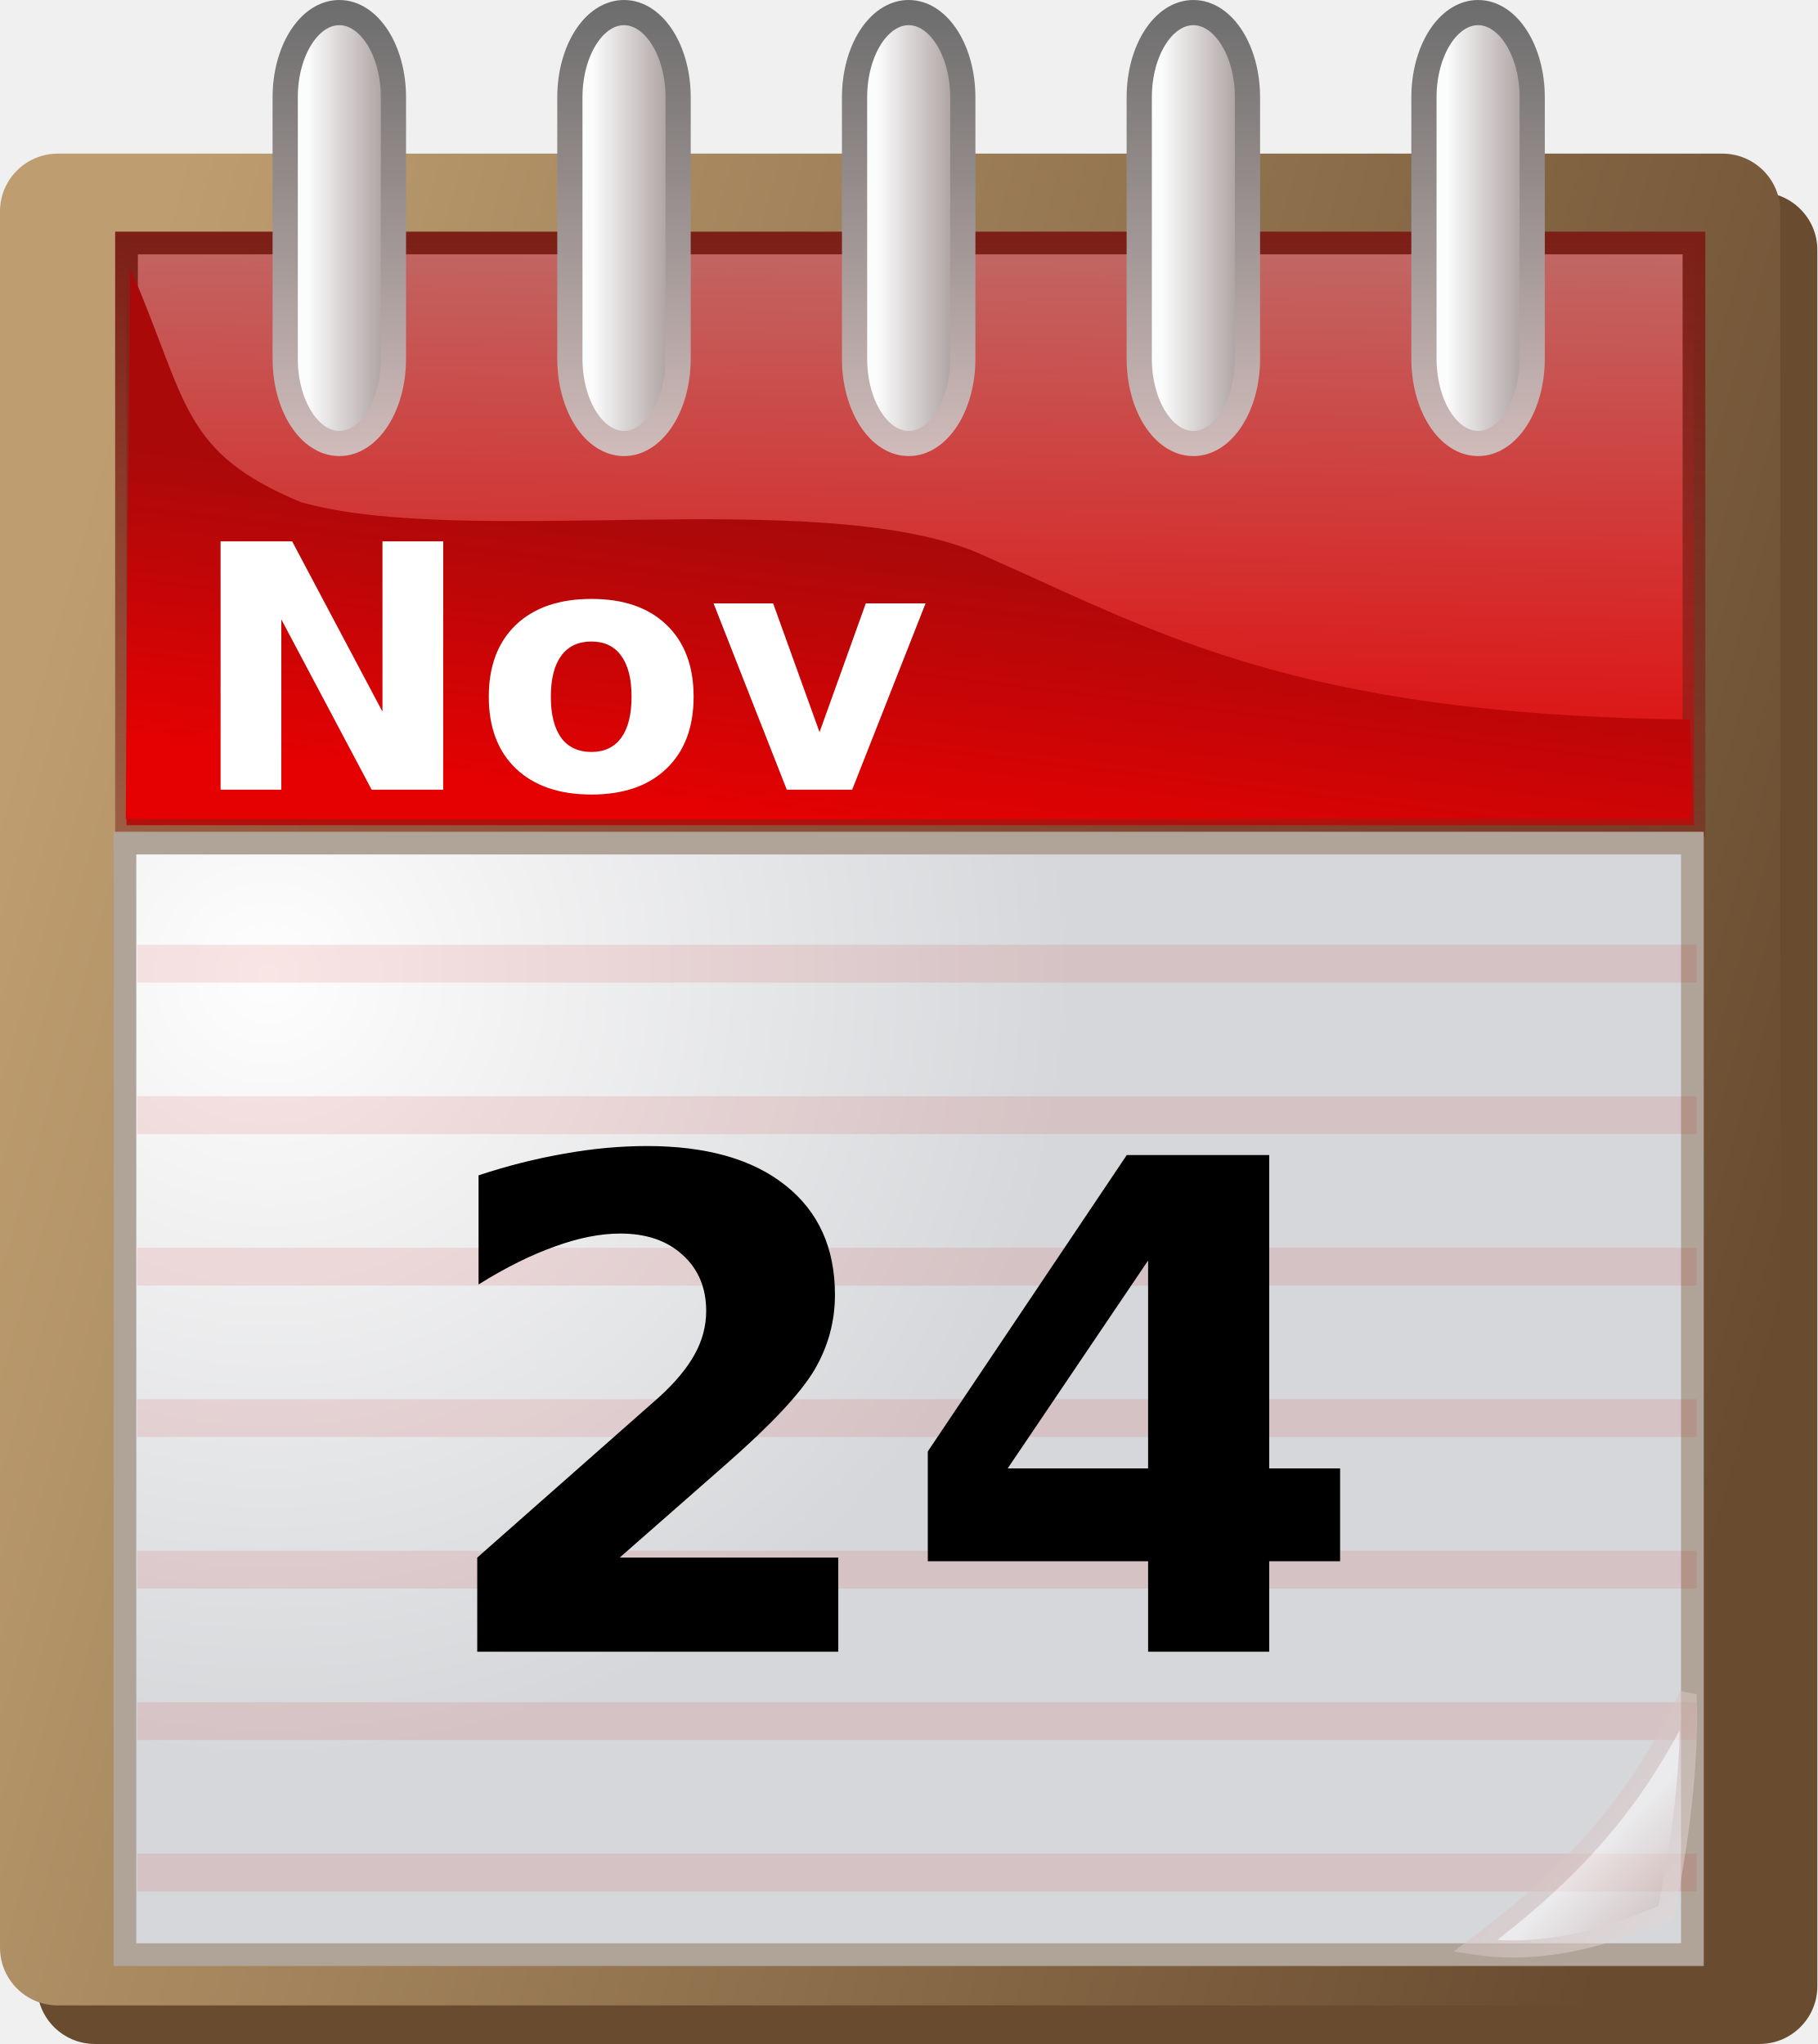
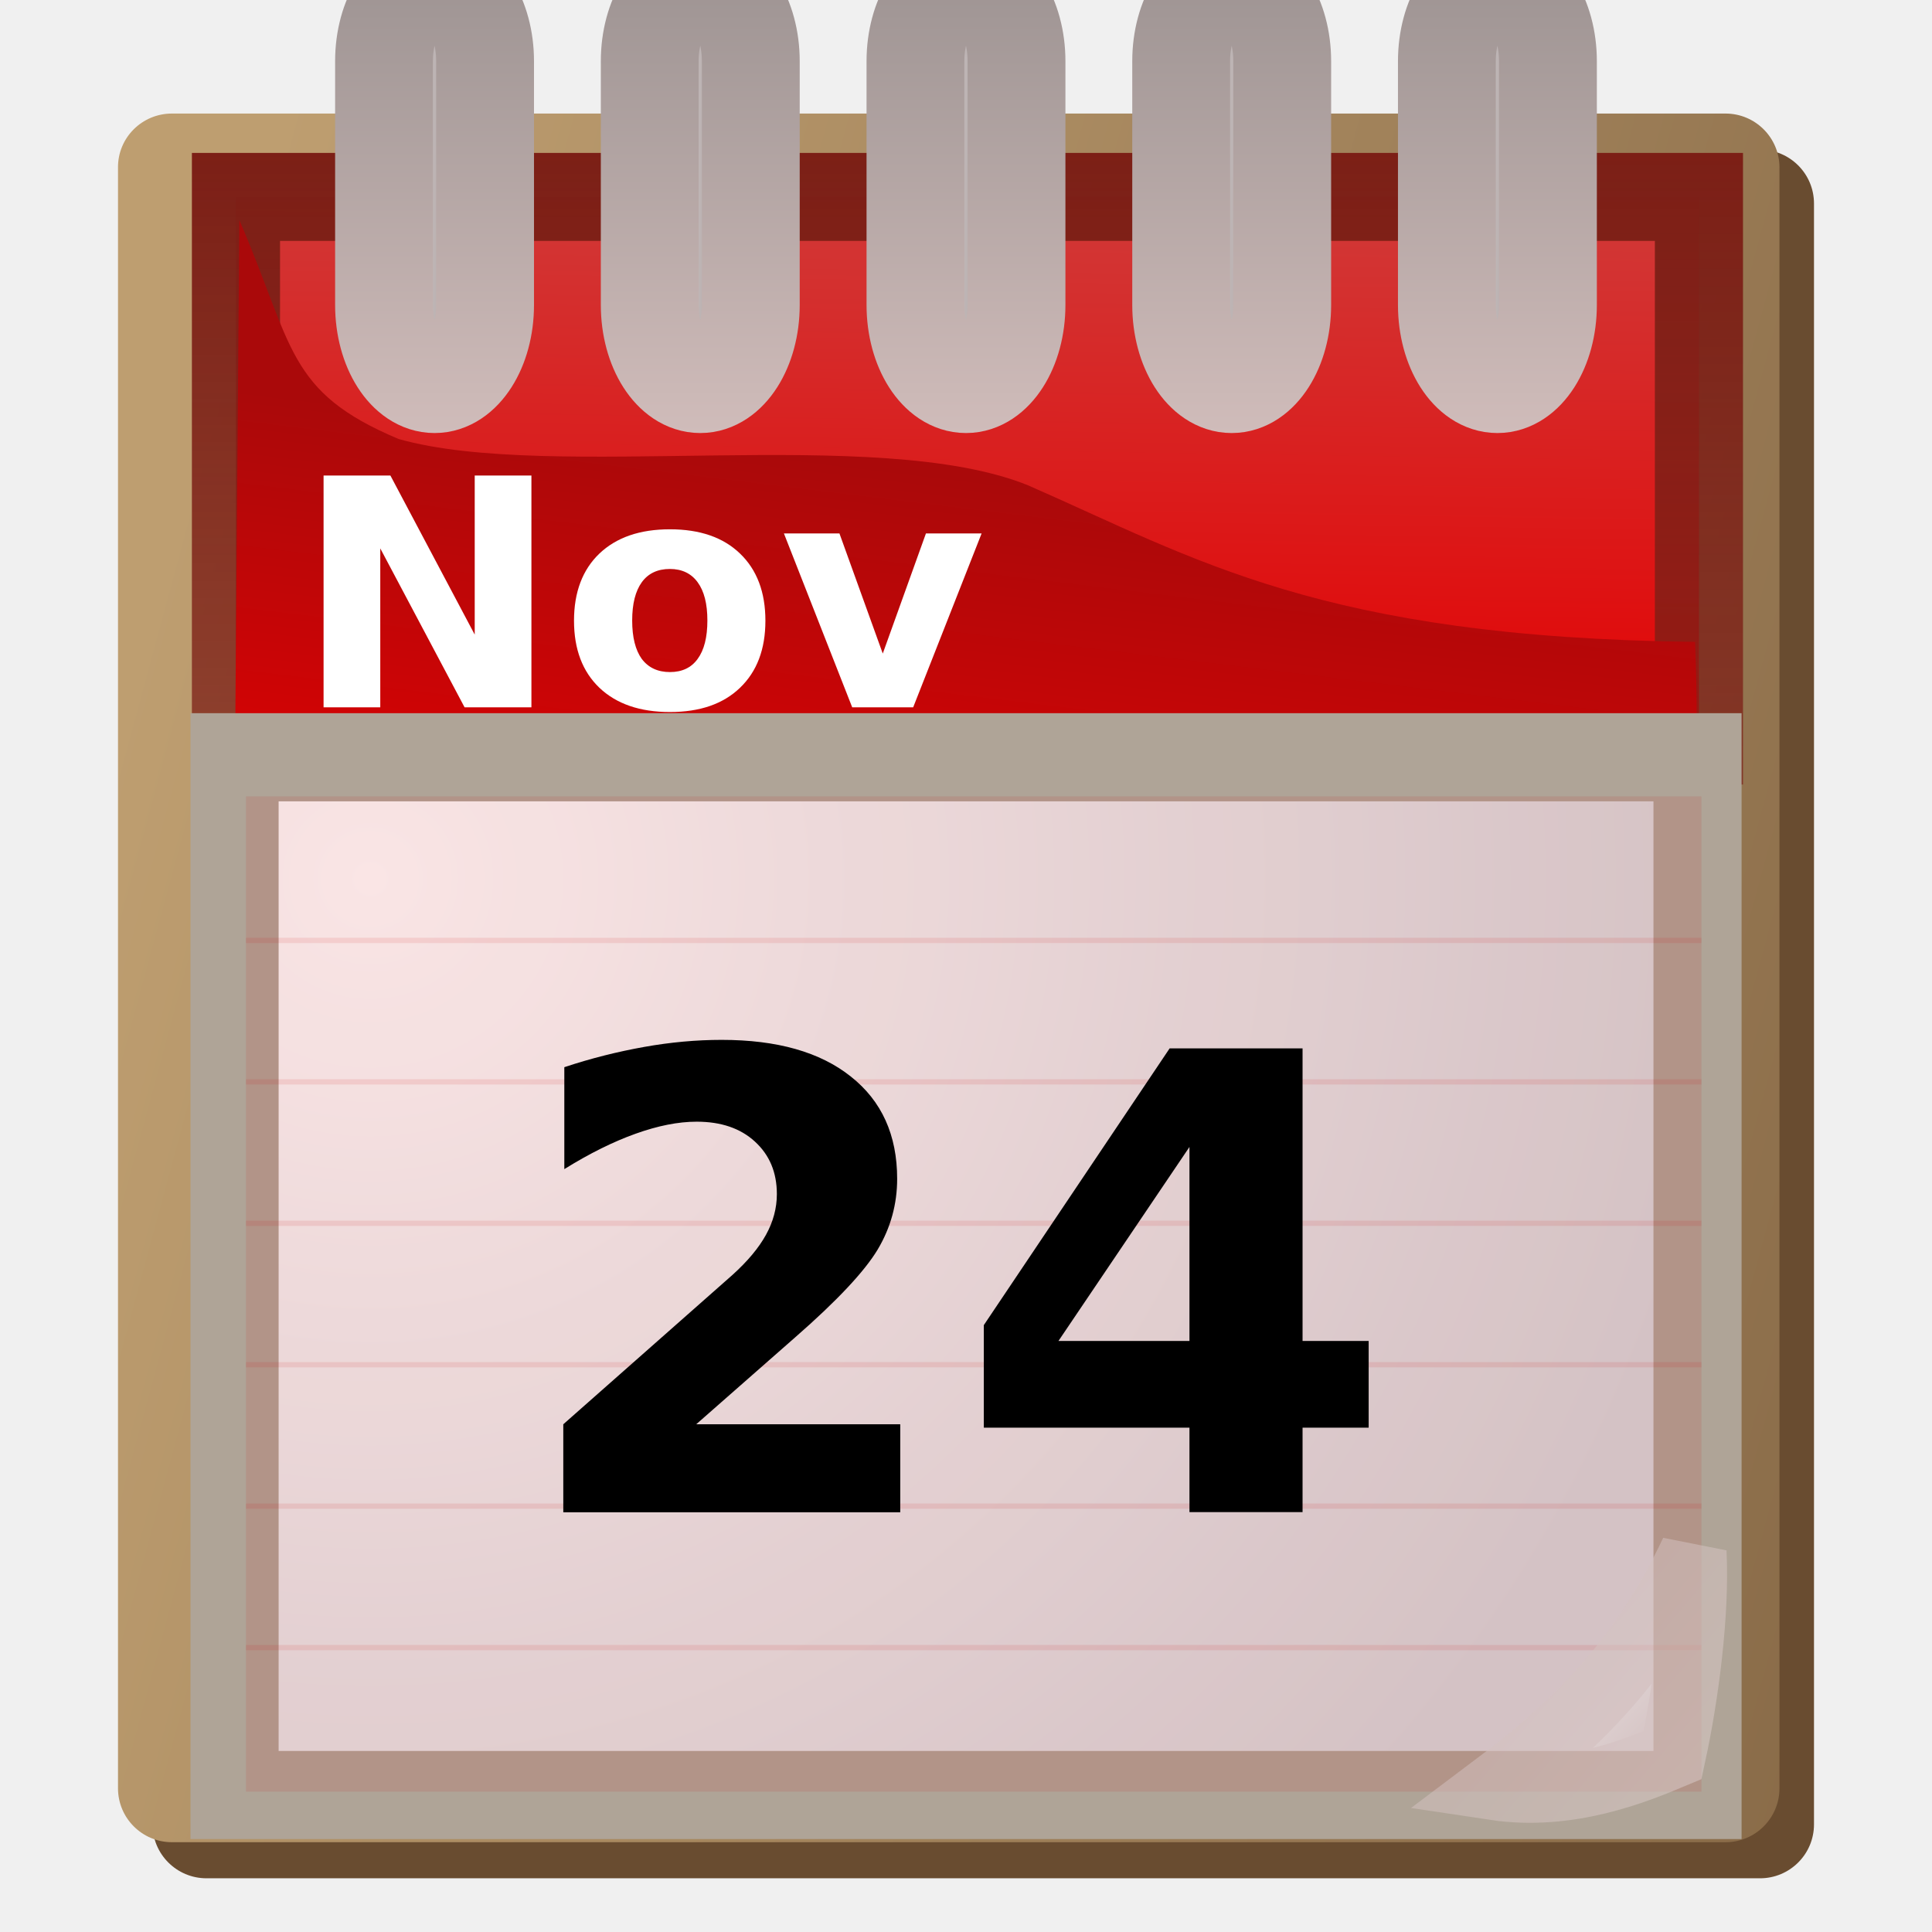
- <svg xmlns="http://www.w3.org/2000/svg" xmlns:xlink="http://www.w3.org/1999/xlink" id="svg2211" width="87.583" height="98.532" version="1.0">
-   <defs id="defs2214">
-     <linearGradient id="linearGradient18230">
-       <stop style="stop-color:#d0bcba;stop-opacity:1;" offset="0" id="stop18232" />
-       <stop style="stop-color:#fefdfd;stop-opacity:1;" offset="1" id="stop18234" />
-     </linearGradient>
-     <linearGradient id="linearGradient15966">
-       <stop style="stop-color:#d0bcba;stop-opacity:1" offset="0" id="stop15968" />
-       <stop style="stop-color:#6c6c6c;stop-opacity:1;" offset="1" id="stop15970" />
-     </linearGradient>
-     <linearGradient id="linearGradient15958">
-       <stop style="stop-color:#978888;stop-opacity:1;" offset="0" id="stop15960" />
-       <stop style="stop-color:#fbfcfc;stop-opacity:1" offset="1" id="stop15962" />
-     </linearGradient>
-     <linearGradient id="linearGradient14979">
-       <stop style="stop-color:#e40102;stop-opacity:1" offset="0" id="stop14981" />
-       <stop style="stop-color:#bb7874;stop-opacity:1" offset="1" id="stop14983" />
-     </linearGradient>
-     <linearGradient id="linearGradient14002">
-       <stop style="stop-color:#7c1f16;stop-opacity:1;" offset="0" id="stop14004" />
-       <stop style="stop-color:#7c1f16;stop-opacity:0;" offset="1" id="stop14006" />
-     </linearGradient>
-     <linearGradient id="linearGradient6195">
-       <stop style="stop-color:#aa090a;stop-opacity:1" offset="0" id="stop6197" />
-       <stop style="stop-color:#e50102;stop-opacity:1" offset="1" id="stop6199" />
-     </linearGradient>
-     <linearGradient id="linearGradient3216">
-       <stop style="stop-color:#fffefe;stop-opacity:1" offset="0" id="stop3218" />
-       <stop style="stop-color:#d5d7da;stop-opacity:1" offset="1" id="stop3220" />
-     </linearGradient>
-     <linearGradient id="linearGradient3196">
-       <stop style="stop-color:#be9e70;stop-opacity:1" offset="0" id="stop3198" />
-       <stop style="stop-color:#694c30;stop-opacity:1" offset="1" id="stop3200" />
-     </linearGradient>
-     <linearGradient xlink:href="#linearGradient3196" id="linearGradient3206" x1="-33.818" y1="36.486" x2="14.182" y2="50.55" gradientUnits="userSpaceOnUse" gradientTransform="translate(178.8182,49.44573)" />
-     <radialGradient xlink:href="#linearGradient3216" id="radialGradient6215" gradientUnits="userSpaceOnUse" gradientTransform="matrix(0,0.9899358,-1.011624,0,314.5257,-102.33)" cx="196.921" cy="132.309" fx="196.921" fy="132.309" r="21" />
-     <linearGradient xlink:href="#linearGradient6195" id="linearGradient6217" gradientUnits="userSpaceOnUse" gradientTransform="translate(0,0.1506857)" x1="197.615" y1="81.096" x2="196.694" y2="88.711" />
-     <linearGradient xlink:href="#linearGradient14002" id="linearGradient14008" x1="195.927" y1="72.996" x2="195.927" y2="103.625" gradientUnits="userSpaceOnUse" />
-     <linearGradient xlink:href="#linearGradient14979" id="linearGradient14985" x1="195.927" y1="88.996" x2="196.207" y2="70.698" gradientUnits="userSpaceOnUse" />
-     <linearGradient xlink:href="#linearGradient15958" id="linearGradient16980" gradientUnits="userSpaceOnUse" gradientTransform="matrix(1.078044,0,0,1.074555,-55.11326,33.89405)" x1="221.624" y1="35.012" x2="219.232" y2="35.012" />
-     <linearGradient xlink:href="#linearGradient15966" id="linearGradient16982" gradientUnits="userSpaceOnUse" gradientTransform="translate(-68.05903,38.9777)" x1="250.114" y1="38.571" x2="250.114" y2="26.507" />
-     <linearGradient xlink:href="#linearGradient15958" id="linearGradient16984" gradientUnits="userSpaceOnUse" gradientTransform="matrix(1.078044,0,0,1.074555,-47.59396,33.89406)" x1="221.624" y1="35.012" x2="219.232" y2="35.012" />
-     <linearGradient xlink:href="#linearGradient15966" id="linearGradient16986" gradientUnits="userSpaceOnUse" gradientTransform="translate(-60.53973,38.9777)" x1="250.114" y1="38.571" x2="250.114" y2="26.507" />
-     <linearGradient xlink:href="#linearGradient15958" id="linearGradient16988" gradientUnits="userSpaceOnUse" gradientTransform="matrix(1.078044,0,0,1.074555,-40.07466,33.89406)" x1="221.624" y1="35.012" x2="219.232" y2="35.012" />
-     <linearGradient xlink:href="#linearGradient15966" id="linearGradient16990" gradientUnits="userSpaceOnUse" gradientTransform="translate(-53.02043,38.97771)" x1="250.114" y1="38.571" x2="250.114" y2="26.507" />
-     <linearGradient xlink:href="#linearGradient15958" id="linearGradient16992" gradientUnits="userSpaceOnUse" gradientTransform="matrix(1.078044,0,0,1.074555,-32.55534,33.89406)" x1="221.624" y1="35.012" x2="219.232" y2="35.012" />
-     <linearGradient xlink:href="#linearGradient15966" id="linearGradient16994" gradientUnits="userSpaceOnUse" gradientTransform="translate(-45.50111,38.97771)" x1="250.114" y1="38.571" x2="250.114" y2="26.507" />
-     <linearGradient xlink:href="#linearGradient15958" id="linearGradient16996" gradientUnits="userSpaceOnUse" gradientTransform="matrix(1.078044,0,0,1.074555,-25.03604,33.89406)" x1="221.624" y1="35.012" x2="219.232" y2="35.012" />
-     <linearGradient xlink:href="#linearGradient15966" id="linearGradient16998" gradientUnits="userSpaceOnUse" gradientTransform="translate(-37.98181,38.9777)" x1="250.114" y1="38.571" x2="250.114" y2="26.507" />
-     <linearGradient xlink:href="#linearGradient18230" id="linearGradient18236" x1="281.202" y1="94.043" x2="279.567" y2="92.452" gradientUnits="userSpaceOnUse" gradientTransform="translate(-34.40478,9.157747)" />
-     <linearGradient xlink:href="#linearGradient18230" id="linearGradient20190" x1="213.297" y1="113.866" x2="223.511" y2="122.703" gradientUnits="userSpaceOnUse" gradientTransform="translate(29.5,-14)" />
-     <radialGradient xlink:href="#linearGradient3216" id="radialGradient3378" gradientUnits="userSpaceOnUse" gradientTransform="matrix(0,0.9899358,-1.011624,0,314.5257,-102.33)" cx="196.921" cy="132.309" fx="196.921" fy="132.309" r="21" />
-     <linearGradient xlink:href="#linearGradient14979" id="linearGradient3380" gradientUnits="userSpaceOnUse" x1="195.927" y1="88.996" x2="196.207" y2="70.698" />
-     <linearGradient xlink:href="#linearGradient14002" id="linearGradient3382" gradientUnits="userSpaceOnUse" x1="195.927" y1="72.996" x2="195.927" y2="103.625" />
-     <linearGradient xlink:href="#linearGradient6195" id="linearGradient3384" gradientUnits="userSpaceOnUse" gradientTransform="translate(0,0.1506857)" x1="197.615" y1="81.096" x2="196.694" y2="88.711" />
-     <radialGradient xlink:href="#linearGradient3216" id="radialGradient3390" gradientUnits="userSpaceOnUse" gradientTransform="matrix(0,0.9887754,-1.011624,0,343.8108,-116.139)" cx="196.921" cy="132.309" fx="196.921" fy="132.309" r="21" />
-     <linearGradient xlink:href="#linearGradient3196" id="linearGradient3471" gradientUnits="userSpaceOnUse" gradientTransform="translate(178.8182,49.44573)" x1="-33.818" y1="36.486" x2="14.182" y2="50.55" />
-     <linearGradient xlink:href="#linearGradient14979" id="linearGradient3473" gradientUnits="userSpaceOnUse" x1="195.927" y1="88.996" x2="196.207" y2="70.698" />
-     <linearGradient xlink:href="#linearGradient14002" id="linearGradient3475" gradientUnits="userSpaceOnUse" x1="195.927" y1="72.996" x2="195.927" y2="103.625" />
-     <linearGradient xlink:href="#linearGradient6195" id="linearGradient3477" gradientUnits="userSpaceOnUse" gradientTransform="translate(0,0.1506857)" x1="197.615" y1="81.096" x2="196.694" y2="88.711" />
-     <radialGradient xlink:href="#linearGradient3216" id="radialGradient3479" gradientUnits="userSpaceOnUse" gradientTransform="matrix(0,0.9887754,-1.011624,0,343.8108,-116.139)" cx="196.921" cy="132.309" fx="196.921" fy="132.309" r="21" />
-     <linearGradient xlink:href="#linearGradient18230" id="linearGradient3481" gradientUnits="userSpaceOnUse" gradientTransform="translate(-34.40478,9.157747)" x1="281.202" y1="94.043" x2="279.567" y2="92.452" />
-     <linearGradient xlink:href="#linearGradient18230" id="linearGradient3483" gradientUnits="userSpaceOnUse" gradientTransform="translate(29.5,-14)" x1="213.297" y1="113.866" x2="223.511" y2="122.703" />
-     <linearGradient xlink:href="#linearGradient15958" id="linearGradient3485" gradientUnits="userSpaceOnUse" gradientTransform="matrix(1.078044,0,0,1.074555,-55.11326,33.89405)" x1="221.624" y1="35.012" x2="219.232" y2="35.012" />
-     <linearGradient xlink:href="#linearGradient15966" id="linearGradient3487" gradientUnits="userSpaceOnUse" gradientTransform="translate(-68.05903,38.9777)" x1="250.114" y1="38.571" x2="250.114" y2="26.507" />
-     <linearGradient xlink:href="#linearGradient15958" id="linearGradient3489" gradientUnits="userSpaceOnUse" gradientTransform="matrix(1.078044,0,0,1.074555,-47.59396,33.89406)" x1="221.624" y1="35.012" x2="219.232" y2="35.012" />
-     <linearGradient xlink:href="#linearGradient15966" id="linearGradient3491" gradientUnits="userSpaceOnUse" gradientTransform="translate(-60.53973,38.9777)" x1="250.114" y1="38.571" x2="250.114" y2="26.507" />
-     <linearGradient xlink:href="#linearGradient15958" id="linearGradient3493" gradientUnits="userSpaceOnUse" gradientTransform="matrix(1.078044,0,0,1.074555,-40.07466,33.89406)" x1="221.624" y1="35.012" x2="219.232" y2="35.012" />
-     <linearGradient xlink:href="#linearGradient15966" id="linearGradient3495" gradientUnits="userSpaceOnUse" gradientTransform="translate(-53.02043,38.97771)" x1="250.114" y1="38.571" x2="250.114" y2="26.507" />
-     <linearGradient xlink:href="#linearGradient15958" id="linearGradient3497" gradientUnits="userSpaceOnUse" gradientTransform="matrix(1.078044,0,0,1.074555,-32.55534,33.89406)" x1="221.624" y1="35.012" x2="219.232" y2="35.012" />
-     <linearGradient xlink:href="#linearGradient15966" id="linearGradient3499" gradientUnits="userSpaceOnUse" gradientTransform="translate(-45.50111,38.97771)" x1="250.114" y1="38.571" x2="250.114" y2="26.507" />
-     <linearGradient xlink:href="#linearGradient15958" id="linearGradient3501" gradientUnits="userSpaceOnUse" gradientTransform="matrix(1.078044,0,0,1.074555,-25.03604,33.89406)" x1="221.624" y1="35.012" x2="219.232" y2="35.012" />
-     <linearGradient xlink:href="#linearGradient15966" id="linearGradient3503" gradientUnits="userSpaceOnUse" gradientTransform="translate(-37.98181,38.9777)" x1="250.114" y1="38.571" x2="250.114" y2="26.507" />
-   </defs>
+ <svg xmlns="http://www.w3.org/2000/svg" version="1.1" id="svg2211" x="0px" y="0px" width="24px" height="24px" viewBox="-0.104 0.083 24 24" enable-background="new -0.104 0.083 24 24" xml:space="preserve">
  <g id="layer1" transform="translate(-189.4564,-30.06659)">
    <g id="g3439" transform="matrix(1.824651,0,0,1.824651,-180.7198,-66.38811)">
-       <g transform="matrix(0.9795918,0,0,1.019212,60.83418,-13.77397)" id="g3208">
-         <rect rx="1.56" style="fill:#694c30;fill-opacity:1;stroke:none;stroke-width:1;stroke-linecap:round;stroke-linejoin:miter;stroke-miterlimit:4;stroke-dasharray:none;stroke-dashoffset:0;stroke-opacity:1" id="rect2221" width="48" height="48" x="146" y="70.362" ry="1.498" />
-         <rect rx="1.56" style="fill:url(#linearGradient3471);fill-opacity:1;stroke:none;stroke-width:1;stroke-linecap:round;stroke-linejoin:miter;stroke-miterlimit:4;stroke-dasharray:none;stroke-dashoffset:0;stroke-opacity:1" id="rect3194" width="48" height="48" x="145" y="69.362" ry="1.498" />
+       <g id="g3208" transform="matrix(0.9795918,0,0,1.019212,60.83418,-13.77397)">
+         <path id="rect2221" fill="#694C30" d="M146.377,66.424h10.797c0.207,0,0.375,0.161,0.375,0.36v10.827     c0,0.199-0.168,0.36-0.375,0.36h-10.797c-0.207,0-0.375-0.161-0.375-0.36V66.784C146.002,66.585,146.17,66.424,146.377,66.424z" />
+         <linearGradient id="rect3194_1_" gradientUnits="userSpaceOnUse" x1="-0.447" y1="100.708" x2="11.101" y2="97.324" gradientTransform="matrix(1.7874 0 0 -1.8597 146.5343 257.5446)">
+           <stop offset="0" style="stop-color:#BE9E70" />
+           <stop offset="1" style="stop-color:#694C30" />
+         </linearGradient>
+         <path id="rect3194" fill="url(#rect3194_1_)" d="M146.137,66.183h10.797c0.207,0,0.375,0.161,0.375,0.36v10.827     c0,0.199-0.168,0.36-0.375,0.36h-10.797c-0.207,0-0.375-0.161-0.375-0.36V66.543C145.761,66.344,145.929,66.183,146.137,66.183z" />
      </g>
      <g id="g3432">
        <g id="g6203" transform="matrix(1,0,0,0.9988278,29.25853,-13.92896)">
-           <rect y="73.296" x="176.958" height="15.4" width="41.4" id="rect3212" style="fill:url(#linearGradient3473);fill-opacity:1;stroke:url(#linearGradient3475);stroke-width:0.6;stroke-linecap:round;stroke-linejoin:miter;stroke-miterlimit:4;stroke-dasharray:none;stroke-dashoffset:0;stroke-opacity:1" />
-           <path id="rect5193" d="M 177.052,73.952 L 176.938,88.526 C 177.256,88.559 218.1,88.525 218.216,88.526 C 218.311,88.526 218.312,87.825 218.25,85.901 C 207.668,85.775 204.108,83.539 199.375,81.463 C 195.09,79.727 185.903,81.38 181.562,80.151 C 178.374,78.815 178.593,77.512 177.052,73.952 z " style="fill:url(#linearGradient3477);fill-opacity:1;stroke:none;stroke-width:0.6;stroke-linecap:round;stroke-linejoin:miter;stroke-miterlimit:4;stroke-dashoffset:0;stroke-opacity:1" />
+           <linearGradient id="rect3212_1_" gradientUnits="userSpaceOnUse" x1="145.624" y1="73.319" x2="145.691" y2="77.721" gradientTransform="matrix(1.8247 0 0 -1.8225 -85.5965 205.6621)">
+             <stop offset="0" style="stop-color:#E40102" />
+             <stop offset="1" style="stop-color:#BB7874" />
+           </linearGradient>
+           <linearGradient id="rect3212_2_" gradientUnits="userSpaceOnUse" x1="145.64" y1="75.558" x2="145.64" y2="67.317" gradientTransform="matrix(1.8247 0 0 -1.8225 -85.5965 205.6621)">
+             <stop offset="0" style="stop-color:#7C1F16" />
+             <stop offset="1" style="stop-color:#7C1F16;stop-opacity:0" />
+           </linearGradient>
+           <rect id="rect3212" x="175.166" y="68.257" fill="url(#rect3212_1_)" stroke="url(#rect3212_2_)" stroke-width="0.6" stroke-linecap="round" width="9.96" height="3.705" />
+           <linearGradient id="rect5193_1_" gradientUnits="userSpaceOnUse" x1="145.639" y1="74.425" x2="145.417" y2="72.594" gradientTransform="matrix(1.8247 0 0 -1.8225 -85.5965 205.8122)">
+             <stop offset="0" style="stop-color:#AA090A" />
+             <stop offset="1" style="stop-color:#E50102" />
+           </linearGradient>
+           <path id="rect5193" fill="url(#rect5193_1_)" d="M175.189,68.415l-0.028,3.506      c0.077,0.008,9.903,0,9.931,0c0.023,0,0.023-0.168,0.008-0.631c-2.546-0.03-3.402-0.568-4.541-1.067      c-1.031-0.418-3.241-0.02-4.286-0.316C175.507,69.585,175.559,69.272,175.189,68.415z" />
        </g>
-         <path style="font-size:9px;font-style:normal;font-variant:normal;font-weight:bold;font-stretch:normal;text-align:start;line-height:100%;writing-mode:lr-tb;text-anchor:start;fill:#ffffff;fill-opacity:1;fill-rule:nonzero;stroke:none;stroke-width:3;stroke-linecap:square;stroke-linejoin:round;stroke-miterlimit:4;stroke-dashoffset:0;stroke-opacity:1;font-family:Bitstream Vera Sans" d="M 208.701,67.164 L 210.591,67.164 L 212.977,71.664 L 212.977,67.164 L 214.581,67.164 L 214.581,73.725 L 212.691,73.725 L 210.305,69.225 L 210.305,73.725 L 208.701,73.725 L 208.701,67.164 M 218.497,69.81 C 218.148,69.81 217.881,69.936 217.697,70.188 C 217.515,70.437 217.424,70.797 217.424,71.269 C 217.424,71.74 217.515,72.102 217.697,72.354 C 217.881,72.603 218.148,72.728 218.497,72.728 C 218.839,72.728 219.102,72.603 219.283,72.354 C 219.465,72.102 219.556,71.74 219.556,71.269 C 219.556,70.797 219.465,70.437 219.283,70.188 C 219.102,69.936 218.839,69.81 218.497,69.81 M 218.497,68.685 C 219.343,68.685 220.004,68.913 220.479,69.37 C 220.956,69.827 221.195,70.46 221.195,71.269 C 221.195,72.077 220.956,72.71 220.479,73.167 C 220.004,73.624 219.343,73.853 218.497,73.853 C 217.647,73.853 216.982,73.624 216.501,73.167 C 216.024,72.71 215.785,72.077 215.785,71.269 C 215.785,70.46 216.024,69.827 216.501,69.37 C 216.982,68.913 217.647,68.685 218.497,68.685 M 221.722,68.803 L 223.295,68.803 L 224.521,72.205 L 225.743,68.803 L 227.321,68.803 L 225.383,73.725 L 223.656,73.725 L 221.722,68.803" id="text2379" />
+         <path id="text2379" fill="#FFFFFF" d="M205.022,56.145h0.454l0.574,1.083v-1.083h0.386v1.578h-0.455l-0.574-1.082v1.082h-0.386     V56.145 M207.379,56.781c-0.084,0-0.148,0.03-0.192,0.091c-0.043,0.06-0.065,0.146-0.065,0.26s0.022,0.201,0.065,0.261     c0.045,0.06,0.109,0.09,0.192,0.09c0.083,0,0.146-0.03,0.189-0.09c0.044-0.06,0.066-0.147,0.066-0.261s-0.022-0.2-0.066-0.26     C207.525,56.812,207.461,56.781,207.379,56.781 M207.379,56.511c0.204,0,0.363,0.055,0.477,0.165     c0.115,0.11,0.173,0.263,0.173,0.457c0,0.195-0.058,0.347-0.173,0.457c-0.114,0.11-0.273,0.165-0.477,0.165     s-0.364-0.055-0.48-0.165c-0.115-0.11-0.173-0.262-0.173-0.457c0-0.194,0.058-0.347,0.173-0.457     C207.015,56.566,207.174,56.511,207.379,56.511 M208.155,56.539h0.378l0.295,0.818l0.294-0.818h0.379l-0.466,1.184h-0.415     L208.155,56.539" />
      </g>
      <g id="g3416">
        <g id="g3403">
          <g id="g3392">
-             <rect style="fill:url(#radialGradient3479);fill-opacity:1;stroke:#afa497;stroke-width:0.6;stroke-linecap:round;stroke-linejoin:miter;stroke-miterlimit:4;stroke-dasharray:none;stroke-dashoffset:0;stroke-opacity:1" id="rect3214" width="41.4" height="29.366" x="206.175" y="75.136" />
+             <radialGradient id="rect3214_1_" cx="135.28" cy="210.161" r="5.052" gradientTransform="matrix(0 1.8042 1.8459 0 -182.6008 -185.1796)" gradientUnits="userSpaceOnUse">
+               <stop offset="0" style="stop-color:#FFFEFE" />
+               <stop offset="1" style="stop-color:#D5D7DA" />
+             </radialGradient>
+             <rect id="rect3214" x="204.415" y="58.063" fill="url(#rect3214_1_)" stroke="#AFA497" stroke-width="0.6" stroke-linecap="round" width="9.96" height="7.065" />
            <g id="g11086" transform="matrix(1,0,0,0.9988278,-20.88136,-12.44576)">
-               <path id="path9134" d="M 227.379,90.874 L 268.568,90.874" style="fill:none;fill-opacity:0.215;fill-rule:evenodd;stroke:#c60002;stroke-width:1px;stroke-linecap:butt;stroke-linejoin:miter;stroke-opacity:0.101" />
-               <path id="path9136" d="M 227.379,94.881 L 268.568,94.881" style="fill:none;fill-opacity:0.215;fill-rule:evenodd;stroke:#c60002;stroke-width:1px;stroke-linecap:butt;stroke-linejoin:miter;stroke-opacity:0.101" />
-               <path id="path9138" d="M 227.379,114.915 L 268.568,114.915" style="fill:none;fill-opacity:0.215;fill-rule:evenodd;stroke:#c60002;stroke-width:1px;stroke-linecap:butt;stroke-linejoin:miter;stroke-opacity:0.101" />
-               <path id="path9140" d="M 227.379,110.908 L 268.568,110.908" style="fill:none;fill-opacity:0.215;fill-rule:evenodd;stroke:#c60002;stroke-width:1px;stroke-linecap:butt;stroke-linejoin:miter;stroke-opacity:0.101" />
-               <path id="path9142" d="M 227.379,106.901 L 268.568,106.901" style="fill:none;fill-opacity:0.215;fill-rule:evenodd;stroke:#c60002;stroke-width:1px;stroke-linecap:butt;stroke-linejoin:miter;stroke-opacity:0.101" />
-               <path id="path9144" d="M 227.379,102.895 L 268.568,102.895" style="fill:none;fill-opacity:0.215;fill-rule:evenodd;stroke:#c60002;stroke-width:1px;stroke-linecap:butt;stroke-linejoin:miter;stroke-opacity:0.101" />
-               <path id="path9146" d="M 227.379,98.888 L 268.568,98.888" style="fill:none;fill-opacity:0.215;fill-rule:evenodd;stroke:#c60002;stroke-width:1px;stroke-linecap:butt;stroke-linejoin:miter;stroke-opacity:0.101" />
+               <path id="path9134" fill="none" stroke="#C60002" stroke-opacity="0.101" d="M225.374,71.358h9.909" />
+               <path id="path9136" fill="none" stroke="#C60002" stroke-opacity="0.101" d="M225.374,72.322h9.909" />
+               <path id="path9138" fill="none" stroke="#C60002" stroke-opacity="0.101" d="M225.374,77.142h9.909" />
+               <path id="path9140" fill="none" stroke="#C60002" stroke-opacity="0.101" d="M225.374,76.178h9.909" />
+               <path id="path9142" fill="none" stroke="#C60002" stroke-opacity="0.101" d="M225.374,75.214h9.909" />
+               <path id="path9144" fill="none" stroke="#C60002" stroke-opacity="0.101" d="M225.374,74.25h9.909" />
+               <path id="path9146" fill="none" stroke="#C60002" stroke-opacity="0.101" d="M225.374,73.286h9.909" />
            </g>
          </g>
-           <path id="path17237" d="M 247.458,97.631 C 246.102,100.496 244.412,102.346 241.836,104.277 C 243.935,104.594 245.822,103.82 246.872,103.378 C 247.24,101.674 247.543,99.347 247.458,97.631 z " style="opacity:0.539;fill:url(#linearGradient3481);fill-opacity:1;fill-rule:evenodd;stroke:url(#linearGradient3483);stroke-width:0.453;stroke-linecap:butt;stroke-linejoin:miter;stroke-miterlimit:4;stroke-dasharray:none;stroke-opacity:1;overflow:visible" />
+           <linearGradient id="path17237_1_" gradientUnits="userSpaceOnUse" x1="212.42" y1="68.378" x2="212.027" y2="68.761" gradientTransform="matrix(1.8247 0 0 -1.8247 -173.3877 189.5637)">
+             <stop offset="0" style="stop-color:#D0BCBA" />
+             <stop offset="1" style="stop-color:#FEFDFD" />
+           </linearGradient>
+           <linearGradient id="path17237_2_" gradientUnits="userSpaceOnUse" x1="176.641" y1="56.257" x2="180.301" y2="53.091" gradientTransform="matrix(1.8247 0 0 -1.8247 -109.4832 166.4054)">
+             <stop offset="0" style="stop-color:#D0BCBA" />
+             <stop offset="1" style="stop-color:#FEFDFD" />
+           </linearGradient>
+           <path id="path17237" opacity="0.539" fill="url(#path17237_1_)" stroke="url(#path17237_2_)" stroke-width="0.453" enable-background="new    " d="      M214.346,63.474c-0.326,0.689-0.733,1.134-1.353,1.599c0.505,0.076,0.959-0.11,1.212-0.216      C214.294,64.447,214.367,63.887,214.346,63.474z" />
        </g>
-         <path style="font-size:18px;font-style:normal;font-variant:normal;font-weight:bold;font-stretch:normal;text-align:start;line-height:100%;writing-mode:lr-tb;text-anchor:start;fill:#000000;fill-opacity:1;fill-rule:nonzero;stroke:none;stroke-width:3;stroke-linecap:square;stroke-linejoin:round;stroke-miterlimit:4;stroke-dashoffset:0;stroke-opacity:1;font-family:Bitstream Vera Sans" d="M 219.242,94.012 L 225.016,94.012 L 225.016,96.499 L 215.48,96.499 L 215.48,94.012 L 220.27,89.784 C 220.698,89.397 221.014,89.019 221.219,88.65 C 221.424,88.281 221.527,87.897 221.527,87.499 C 221.527,86.884 221.319,86.389 220.903,86.014 C 220.493,85.639 219.945,85.451 219.259,85.451 C 218.732,85.451 218.155,85.565 217.528,85.794 C 216.901,86.016 216.23,86.35 215.515,86.796 L 215.515,83.913 C 216.277,83.661 217.03,83.471 217.774,83.342 C 218.518,83.207 219.248,83.14 219.962,83.139 C 221.533,83.14 222.751,83.485 223.619,84.177 C 224.492,84.868 224.928,85.832 224.928,87.068 C 224.928,87.783 224.744,88.451 224.375,89.072 C 224.005,89.687 223.229,90.514 222.045,91.551 L 219.242,94.012 M 233.199,86.163 L 229.49,91.656 L 233.199,91.656 L 233.199,86.163 M 232.636,83.377 L 236.398,83.377 L 236.398,91.656 L 238.27,91.656 L 238.27,94.108 L 236.398,94.108 L 236.398,96.499 L 233.199,96.499 L 233.199,94.108 L 227.38,94.108 L 227.38,91.208 L 232.636,83.377" id="text2383" />
+         <path id="text2383" d="M207.558,62.604h1.389v0.599h-2.294v-0.599l1.152-1.017c0.103-0.093,0.179-0.184,0.228-0.273     c0.049-0.089,0.074-0.181,0.074-0.277c0-0.148-0.05-0.267-0.15-0.358c-0.098-0.09-0.23-0.135-0.396-0.135     c-0.127,0-0.265,0.028-0.416,0.082c-0.151,0.054-0.313,0.134-0.485,0.241v-0.694c0.183-0.061,0.365-0.106,0.544-0.138     c0.179-0.032,0.355-0.048,0.527-0.048c0.378,0,0.671,0.083,0.88,0.25c0.21,0.166,0.315,0.398,0.315,0.696     c0,0.172-0.044,0.333-0.133,0.482c-0.089,0.148-0.275,0.347-0.56,0.596L207.558,62.604 M210.916,60.716l-0.892,1.321h0.892     V60.716 M210.781,60.045h0.905v1.992h0.45v0.59h-0.45v0.575h-0.77v-0.575h-1.4v-0.698L210.781,60.045" />
      </g>
-       <g transform="matrix(1,0,0,0.9988278,29.78157,-12.54605)" id="g16973">
-         <rect style="fill:url(#linearGradient3485);fill-opacity:1;stroke:url(#linearGradient3487);stroke-width:0.666;stroke-linecap:round;stroke-linejoin:miter;stroke-miterlimit:4;stroke-dasharray:none;stroke-dashoffset:0;stroke-opacity:1" id="rect14987" width="2.859" height="11.397" x="180.626" y="65.818" ry="2.243" rx="1.429" />
-         <rect style="fill:url(#linearGradient3489);fill-opacity:1;stroke:url(#linearGradient3491);stroke-width:0.666;stroke-linecap:round;stroke-linejoin:miter;stroke-miterlimit:4;stroke-dasharray:none;stroke-dashoffset:0;stroke-opacity:1" id="rect15974" width="2.859" height="11.397" x="188.145" y="65.818" ry="2.243" rx="1.429" />
-         <rect style="fill:url(#linearGradient3493);fill-opacity:1;stroke:url(#linearGradient3495);stroke-width:0.666;stroke-linecap:round;stroke-linejoin:miter;stroke-miterlimit:4;stroke-dasharray:none;stroke-dashoffset:0;stroke-opacity:1" id="rect15980" width="2.859" height="11.397" x="195.664" y="65.818" ry="2.243" rx="1.429" />
-         <rect style="fill:url(#linearGradient3497);fill-opacity:1;stroke:url(#linearGradient3499);stroke-width:0.666;stroke-linecap:round;stroke-linejoin:miter;stroke-miterlimit:4;stroke-dasharray:none;stroke-dashoffset:0;stroke-opacity:1" id="rect15986" width="2.859" height="11.397" x="203.183" y="65.818" ry="2.243" rx="1.429" />
-         <rect style="fill:url(#linearGradient3501);fill-opacity:1;stroke:url(#linearGradient3503);stroke-width:0.666;stroke-linecap:round;stroke-linejoin:miter;stroke-miterlimit:4;stroke-dasharray:none;stroke-dashoffset:0;stroke-opacity:1" id="rect15992" width="2.859" height="11.397" x="210.703" y="65.818" ry="2.243" rx="1.429" />
+       <g id="g16973" transform="matrix(1,0,0,0.9988278,29.78157,-12.54605)">
+         <linearGradient id="rect14987_1_" gradientUnits="userSpaceOnUse" x1="155.898" y1="99.846" x2="155.323" y2="99.846" gradientTransform="matrix(1.9671 0 0 -1.9584 -130.2441 262.3154)">
+           <stop offset="0" style="stop-color:#978888" />
+           <stop offset="1" style="stop-color:#FBFCFC" />
+         </linearGradient>
+         <linearGradient id="rect14987_2_" gradientUnits="userSpaceOnUse" x1="180.142" y1="95.272" x2="180.142" y2="98.679" gradientTransform="matrix(1.8247 0 0 -1.8225 -152.701 242.1165)">
+           <stop offset="0" style="stop-color:#D0BCBA" />
+           <stop offset="1" style="stop-color:#6C6C6C" />
+         </linearGradient>
+         <path id="rect14987" fill="url(#rect14987_1_)" stroke="url(#rect14987_2_)" stroke-width="0.666" stroke-linecap="round" d="     M175.995,65.407L175.995,65.407c0.19,0,0.344,0.242,0.344,0.54v1.662c0,0.298-0.154,0.54-0.344,0.54l0,0     c-0.19,0-0.344-0.242-0.344-0.54v-1.662C175.651,65.649,175.805,65.407,175.995,65.407z" />
+         <linearGradient id="rect15974_1_" gradientUnits="userSpaceOnUse" x1="152.995" y1="99.846" x2="152.42" y2="99.846" gradientTransform="matrix(1.9671 0 0 -1.9584 -122.7245 262.3154)">
+           <stop offset="0" style="stop-color:#978888" />
+           <stop offset="1" style="stop-color:#FBFCFC" />
+         </linearGradient>
+         <linearGradient id="rect15974_2_" gradientUnits="userSpaceOnUse" x1="177.012" y1="95.272" x2="177.012" y2="98.679" gradientTransform="matrix(1.8247 0 0 -1.8225 -145.182 242.1165)">
+           <stop offset="0" style="stop-color:#D0BCBA" />
+           <stop offset="1" style="stop-color:#6C6C6C" />
+         </linearGradient>
+         <path id="rect15974" fill="url(#rect15974_1_)" stroke="url(#rect15974_2_)" stroke-width="0.666" stroke-linecap="round" d="     M177.804,65.407L177.804,65.407c0.19,0,0.344,0.242,0.344,0.54v1.662c0,0.298-0.154,0.54-0.344,0.54l0,0     c-0.19,0-0.344-0.242-0.344-0.54v-1.662C177.46,65.649,177.614,65.407,177.804,65.407z" />
+         <linearGradient id="rect15980_1_" gradientUnits="userSpaceOnUse" x1="150.092" y1="99.846" x2="149.516" y2="99.846" gradientTransform="matrix(1.9671 0 0 -1.9584 -115.2054 262.3154)">
+           <stop offset="0" style="stop-color:#978888" />
+           <stop offset="1" style="stop-color:#FBFCFC" />
+         </linearGradient>
+         <linearGradient id="rect15980_2_" gradientUnits="userSpaceOnUse" x1="173.883" y1="95.272" x2="173.883" y2="98.679" gradientTransform="matrix(1.8247 0 0 -1.8225 -137.6623 242.1165)">
+           <stop offset="0" style="stop-color:#D0BCBA" />
+           <stop offset="1" style="stop-color:#6C6C6C" />
+         </linearGradient>
+         <path id="rect15980" fill="url(#rect15980_1_)" stroke="url(#rect15980_2_)" stroke-width="0.666" stroke-linecap="round" d="     M179.613,65.407L179.613,65.407c0.19,0,0.344,0.242,0.344,0.54v1.662c0,0.298-0.154,0.54-0.344,0.54l0,0     c-0.19,0-0.344-0.242-0.344-0.54v-1.662C179.269,65.649,179.423,65.407,179.613,65.407z" />
+         <linearGradient id="rect15986_1_" gradientUnits="userSpaceOnUse" x1="147.189" y1="99.846" x2="146.614" y2="99.846" gradientTransform="matrix(1.9671 0 0 -1.9584 -107.6863 262.3154)">
+           <stop offset="0" style="stop-color:#978888" />
+           <stop offset="1" style="stop-color:#FBFCFC" />
+         </linearGradient>
+         <linearGradient id="rect15986_2_" gradientUnits="userSpaceOnUse" x1="170.753" y1="95.272" x2="170.753" y2="98.679" gradientTransform="matrix(1.8247 0 0 -1.8225 -130.1432 242.1165)">
+           <stop offset="0" style="stop-color:#D0BCBA" />
+           <stop offset="1" style="stop-color:#6C6C6C" />
+         </linearGradient>
+         <path id="rect15986" fill="url(#rect15986_1_)" stroke="url(#rect15986_2_)" stroke-width="0.666" stroke-linecap="round" d="     M181.422,65.407L181.422,65.407c0.19,0,0.344,0.242,0.344,0.54v1.662c0,0.298-0.154,0.54-0.344,0.54l0,0     c-0.19,0-0.344-0.242-0.344-0.54v-1.662C181.078,65.649,181.232,65.407,181.422,65.407z" />
+         <linearGradient id="rect15992_1_" gradientUnits="userSpaceOnUse" x1="144.286" y1="99.846" x2="143.711" y2="99.846" gradientTransform="matrix(1.9671 0 0 -1.9584 -100.1666 262.3154)">
+           <stop offset="0" style="stop-color:#978888" />
+           <stop offset="1" style="stop-color:#FBFCFC" />
+         </linearGradient>
+         <linearGradient id="rect15992_2_" gradientUnits="userSpaceOnUse" x1="167.624" y1="95.272" x2="167.624" y2="98.679" gradientTransform="matrix(1.8247 0 0 -1.8225 -122.6241 242.1165)">
+           <stop offset="0" style="stop-color:#D0BCBA" />
+           <stop offset="1" style="stop-color:#6C6C6C" />
+         </linearGradient>
+         <path id="rect15992" fill="url(#rect15992_1_)" stroke="url(#rect15992_2_)" stroke-width="0.666" stroke-linecap="round" d="     M183.231,65.407L183.231,65.407c0.19,0,0.344,0.242,0.344,0.54v1.662c0,0.298-0.154,0.54-0.344,0.54l0,0     c-0.19,0-0.344-0.242-0.344-0.54v-1.662C182.887,65.649,183.041,65.407,183.231,65.407z" />
      </g>
    </g>
  </g>
</svg>
